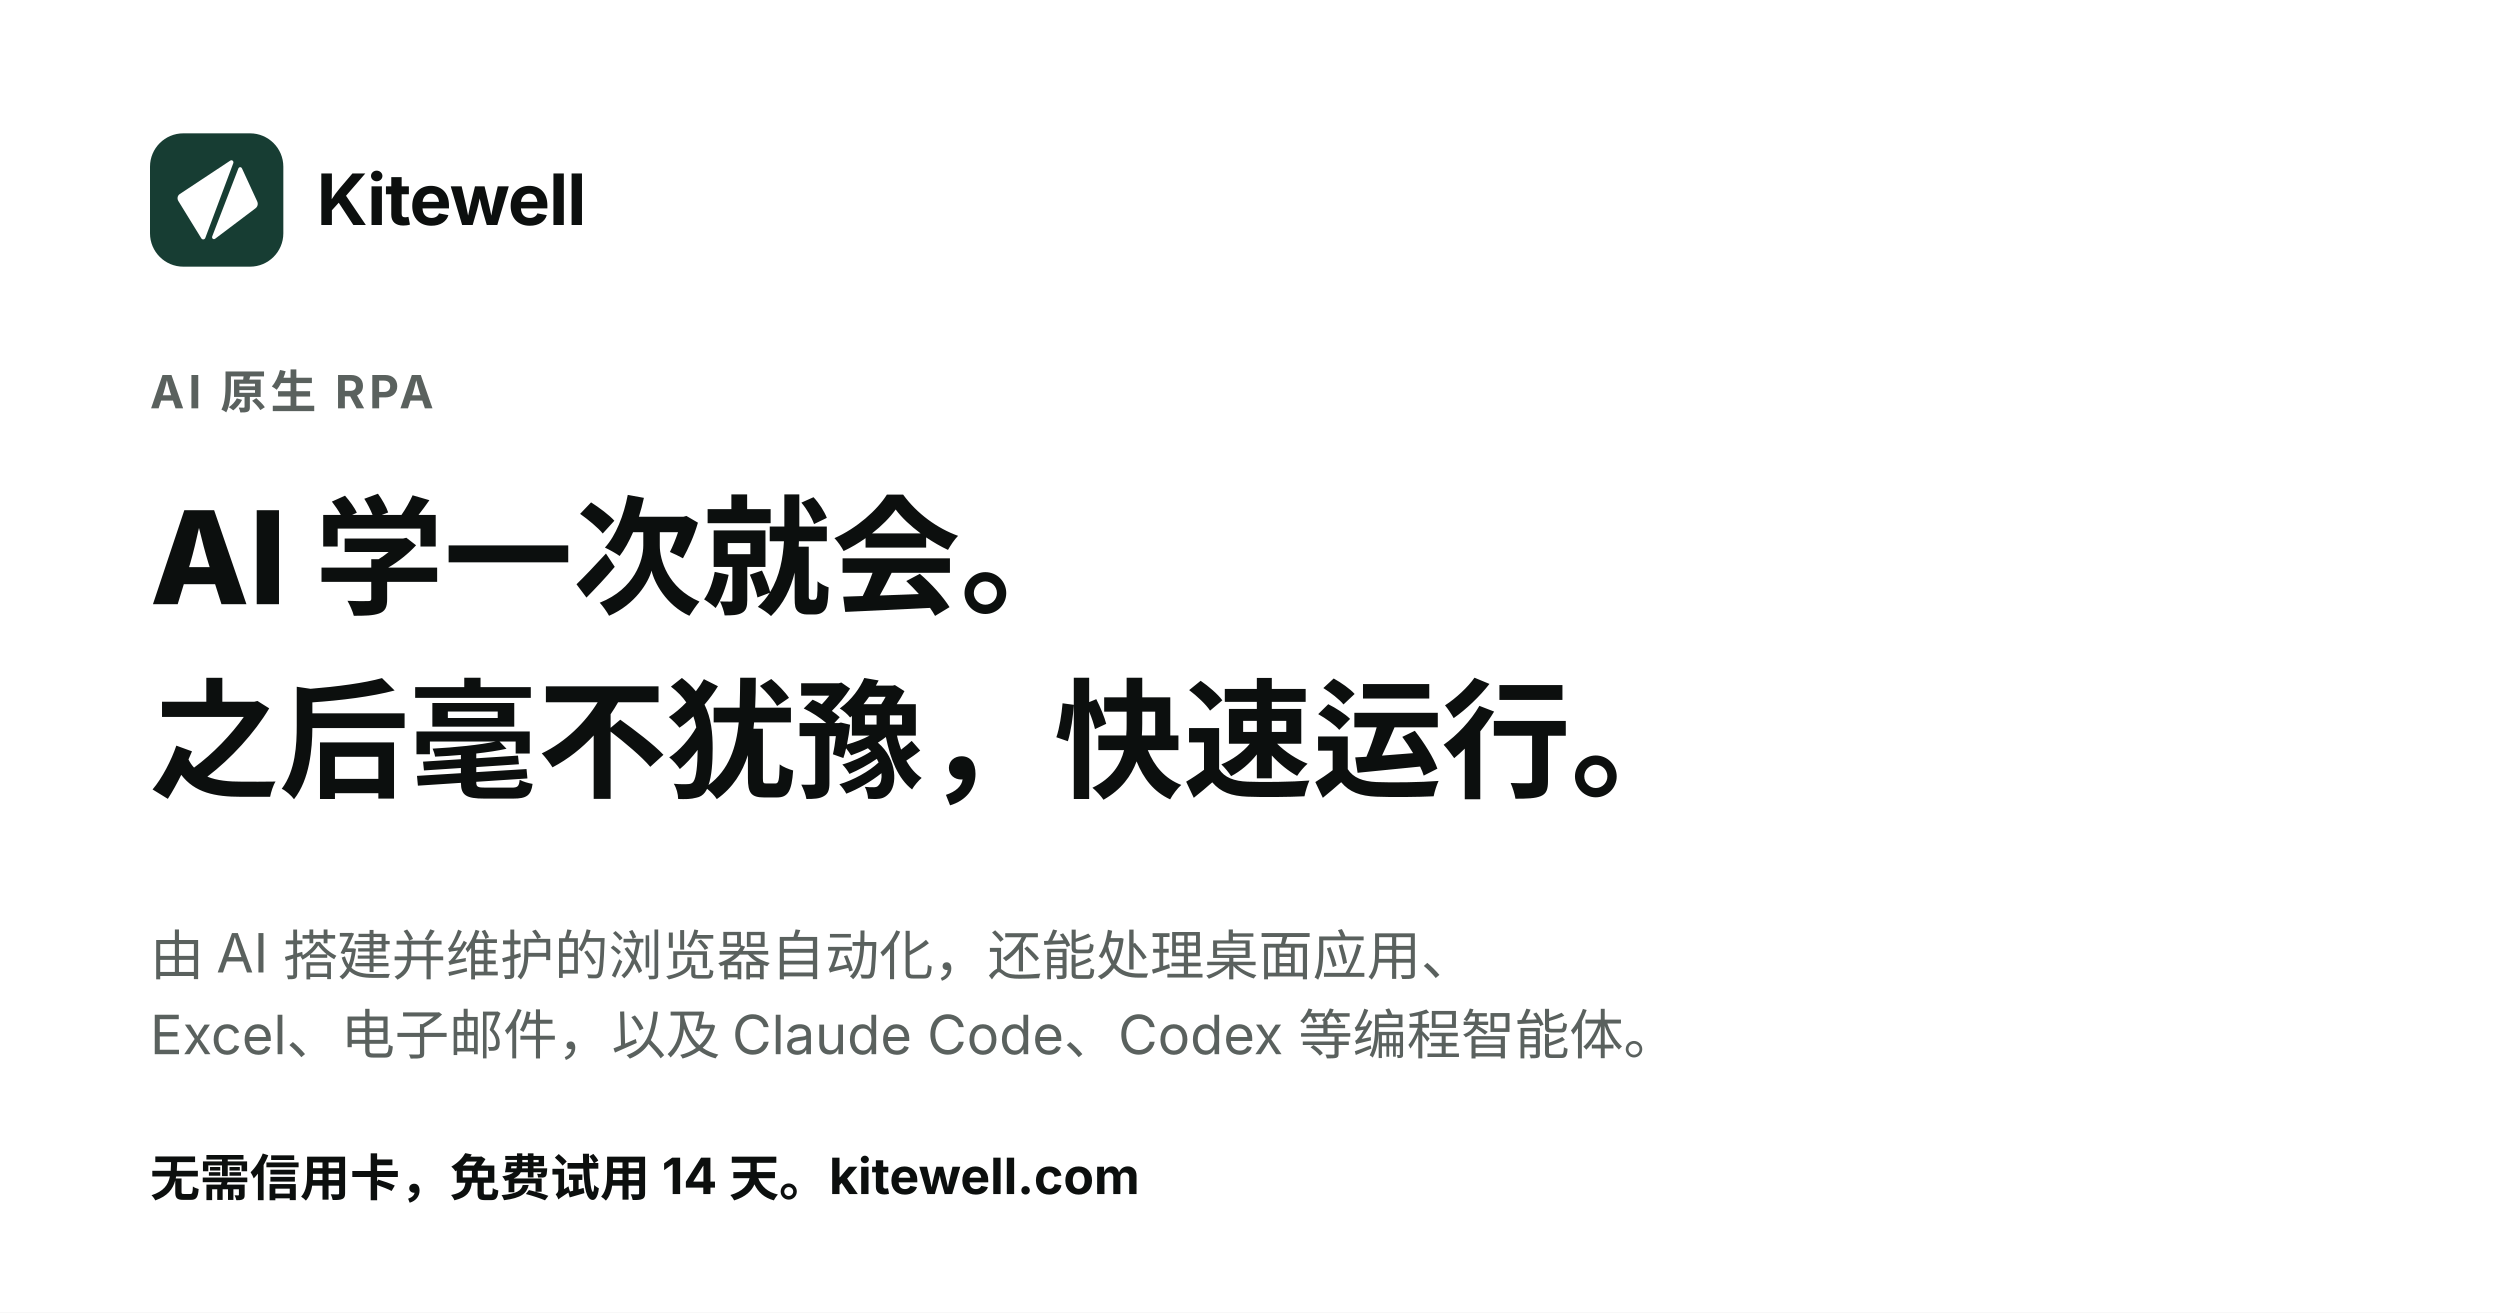
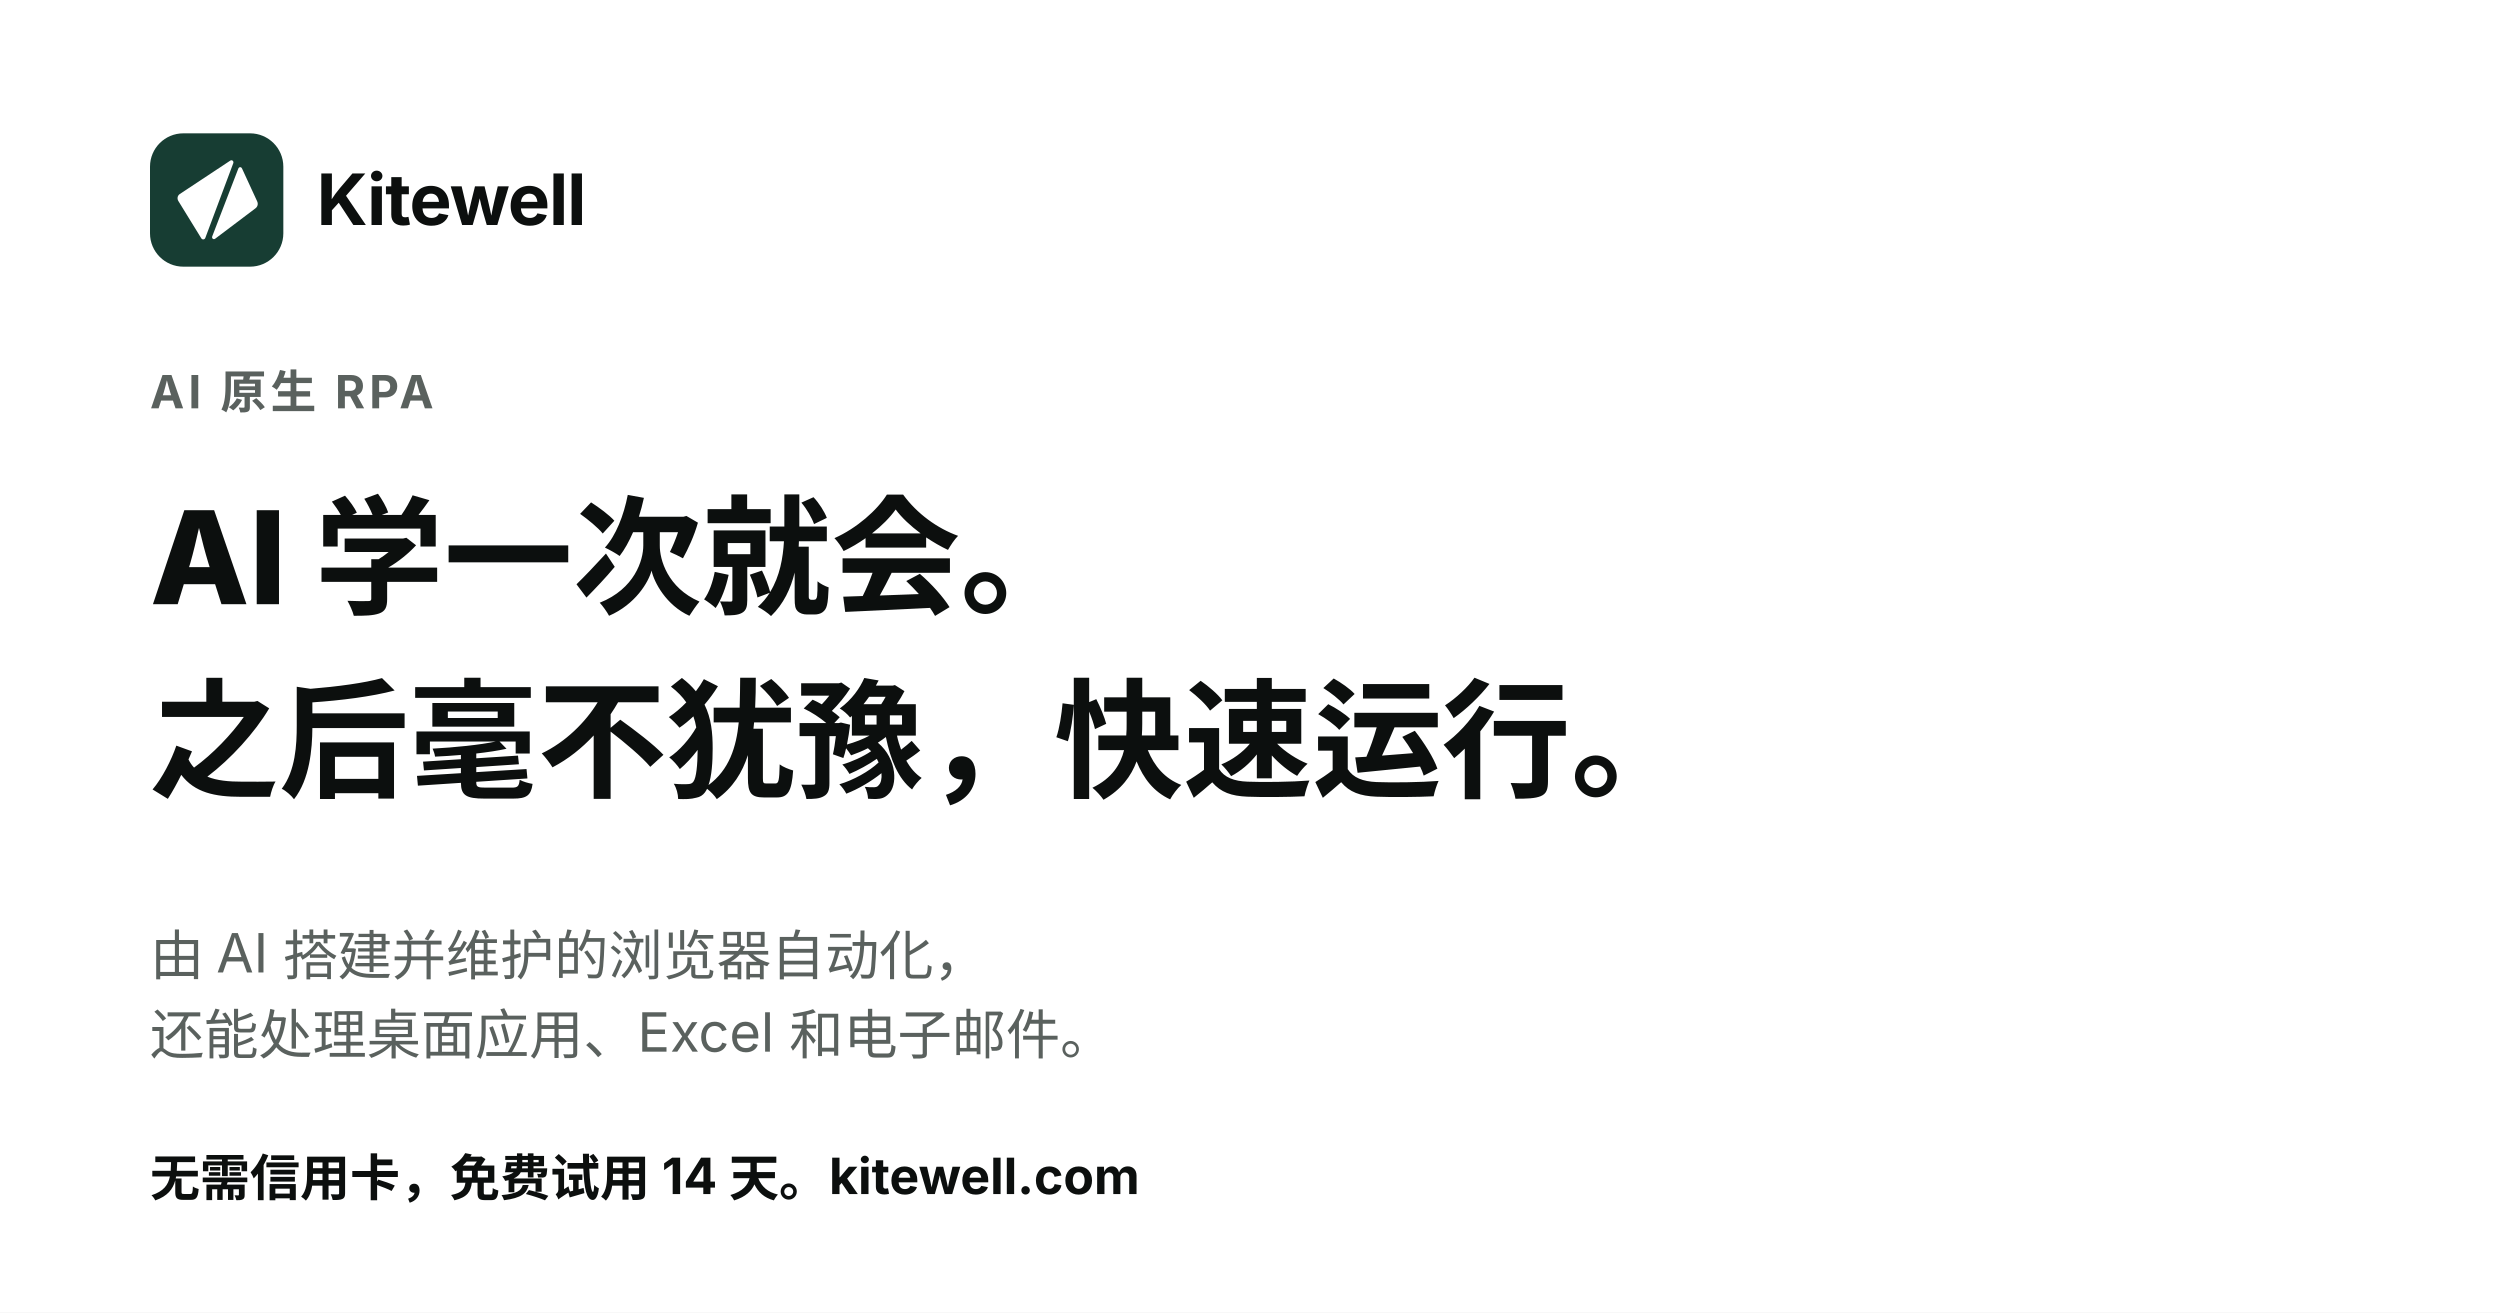
<svg xmlns="http://www.w3.org/2000/svg" width="1200" height="630" viewBox="0 0 1200 630">
  <rect width="1200" height="630" fill="#ffffff" />
  <svg x="72" y="64" width="64" height="64" viewBox="0 0 64 64">
    <rect width="64" height="64" rx="16" fill="#173d33" />
    <g transform="translate(10 10) scale(.6875)" fill="#ffffff">
      <path d="M41.5 4.5C42.7 3.7 44.1 4.9 43.6 6.3L24.1 58.4C23.7 59.7 22 59.9 21.3 58.8L5.3 32.8C4.2 31.1 4.6 28.9 6.3 27.8Z" />
      <path d="M47.1 10.1C47.6 8.8 49.1 8.7 49.7 10L60.3 33C61.1 34.7 60.6 36.7 59.1 37.8L31 59C29.8 59.9 28.4 58.8 28.9 57.4Z" />
    </g>
  </svg>
  <text x="152" y="108" fill="#0c0f0e" font-family="-apple-system, BlinkMacSystemFont, &quot;PingFang SC&quot;, &quot;Hiragino Sans GB&quot;, &quot;Microsoft YaHei&quot;, sans-serif" font-size="34" font-weight="700" letter-spacing="-0.5">Kitewell</text>
  <text x="72" y="196" fill="#5a615e" font-family="-apple-system, BlinkMacSystemFont, &quot;PingFang SC&quot;, &quot;Hiragino Sans GB&quot;, &quot;Microsoft YaHei&quot;, sans-serif" font-size="22" font-weight="650" letter-spacing="2">AI 原生 RPA</text>
  <text x="72" y="290" fill="#0c0f0e" font-family="-apple-system, BlinkMacSystemFont, &quot;PingFang SC&quot;, &quot;Hiragino Sans GB&quot;, &quot;Microsoft YaHei&quot;, sans-serif" font-size="62" font-weight="800">AI 学一次就会。</text>
  <text x="72" y="378" fill="#0c0f0e" font-family="-apple-system, BlinkMacSystemFont, &quot;PingFang SC&quot;, &quot;Hiragino Sans GB&quot;, &quot;Microsoft YaHei&quot;, sans-serif" font-size="62" font-weight="800">之后毫不犹豫，快速运行。</text>
-   <text x="72" y="468" fill="#5a615e" font-family="-apple-system, BlinkMacSystemFont, &quot;PingFang SC&quot;, &quot;Hiragino Sans GB&quot;, &quot;Microsoft YaHei&quot;, sans-serif" font-size="26">由 AI 搭建并维护的浏览器自动化，还能处理桌面应用、</text>
-   <text x="72" y="506" fill="#5a615e" font-family="-apple-system, BlinkMacSystemFont, &quot;PingFang SC&quot;, &quot;Hiragino Sans GB&quot;, &quot;Microsoft YaHei&quot;, sans-serif" font-size="26">Excel、电子邮件，以及 Claude Code、Codex 等编程智能体。</text>
+   <text x="72" y="468" fill="#5a615e" font-family="-apple-system, BlinkMacSystemFont, &quot;PingFang SC&quot;, &quot;Hiragino Sans GB&quot;, &quot;Microsoft YaHei&quot;, sans-serif" font-size="26">由 AI 搭建并维护的浏览器自动化，</text>
+   <text x="72" y="506" fill="#5a615e" font-family="-apple-system, BlinkMacSystemFont, &quot;PingFang SC&quot;, &quot;Hiragino Sans GB&quot;, &quot;Microsoft YaHei&quot;, sans-serif" font-size="26">还能处理桌面应用、Excel 和电子邮件。</text>
  <text x="72" y="574" fill="#0c0f0e" font-family="-apple-system, BlinkMacSystemFont, &quot;PingFang SC&quot;, &quot;Hiragino Sans GB&quot;, &quot;Microsoft YaHei&quot;, sans-serif" font-size="24" font-weight="650">无需信用卡，免费试用 14 天。kitewell.com</text>
</svg>
